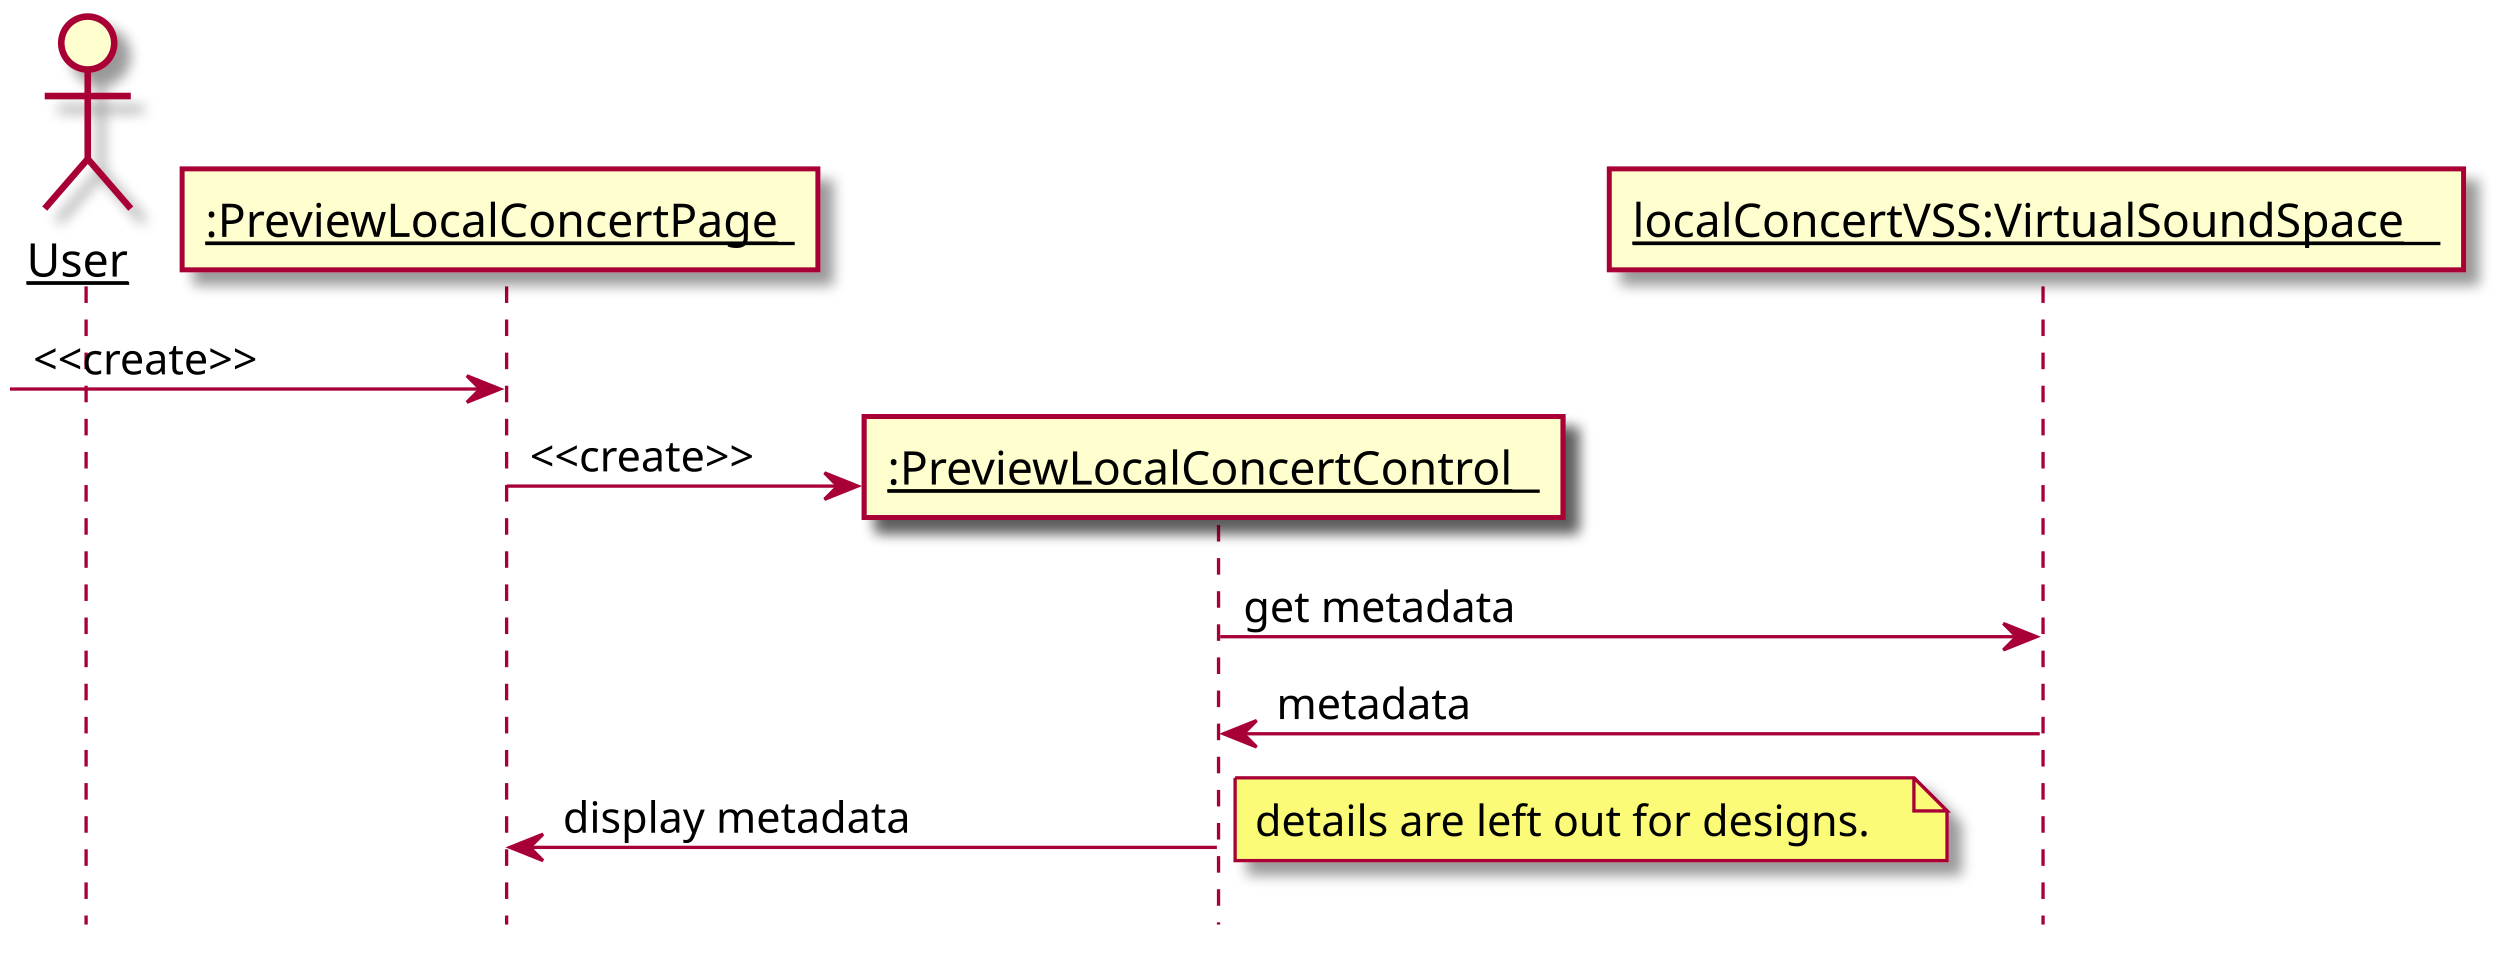
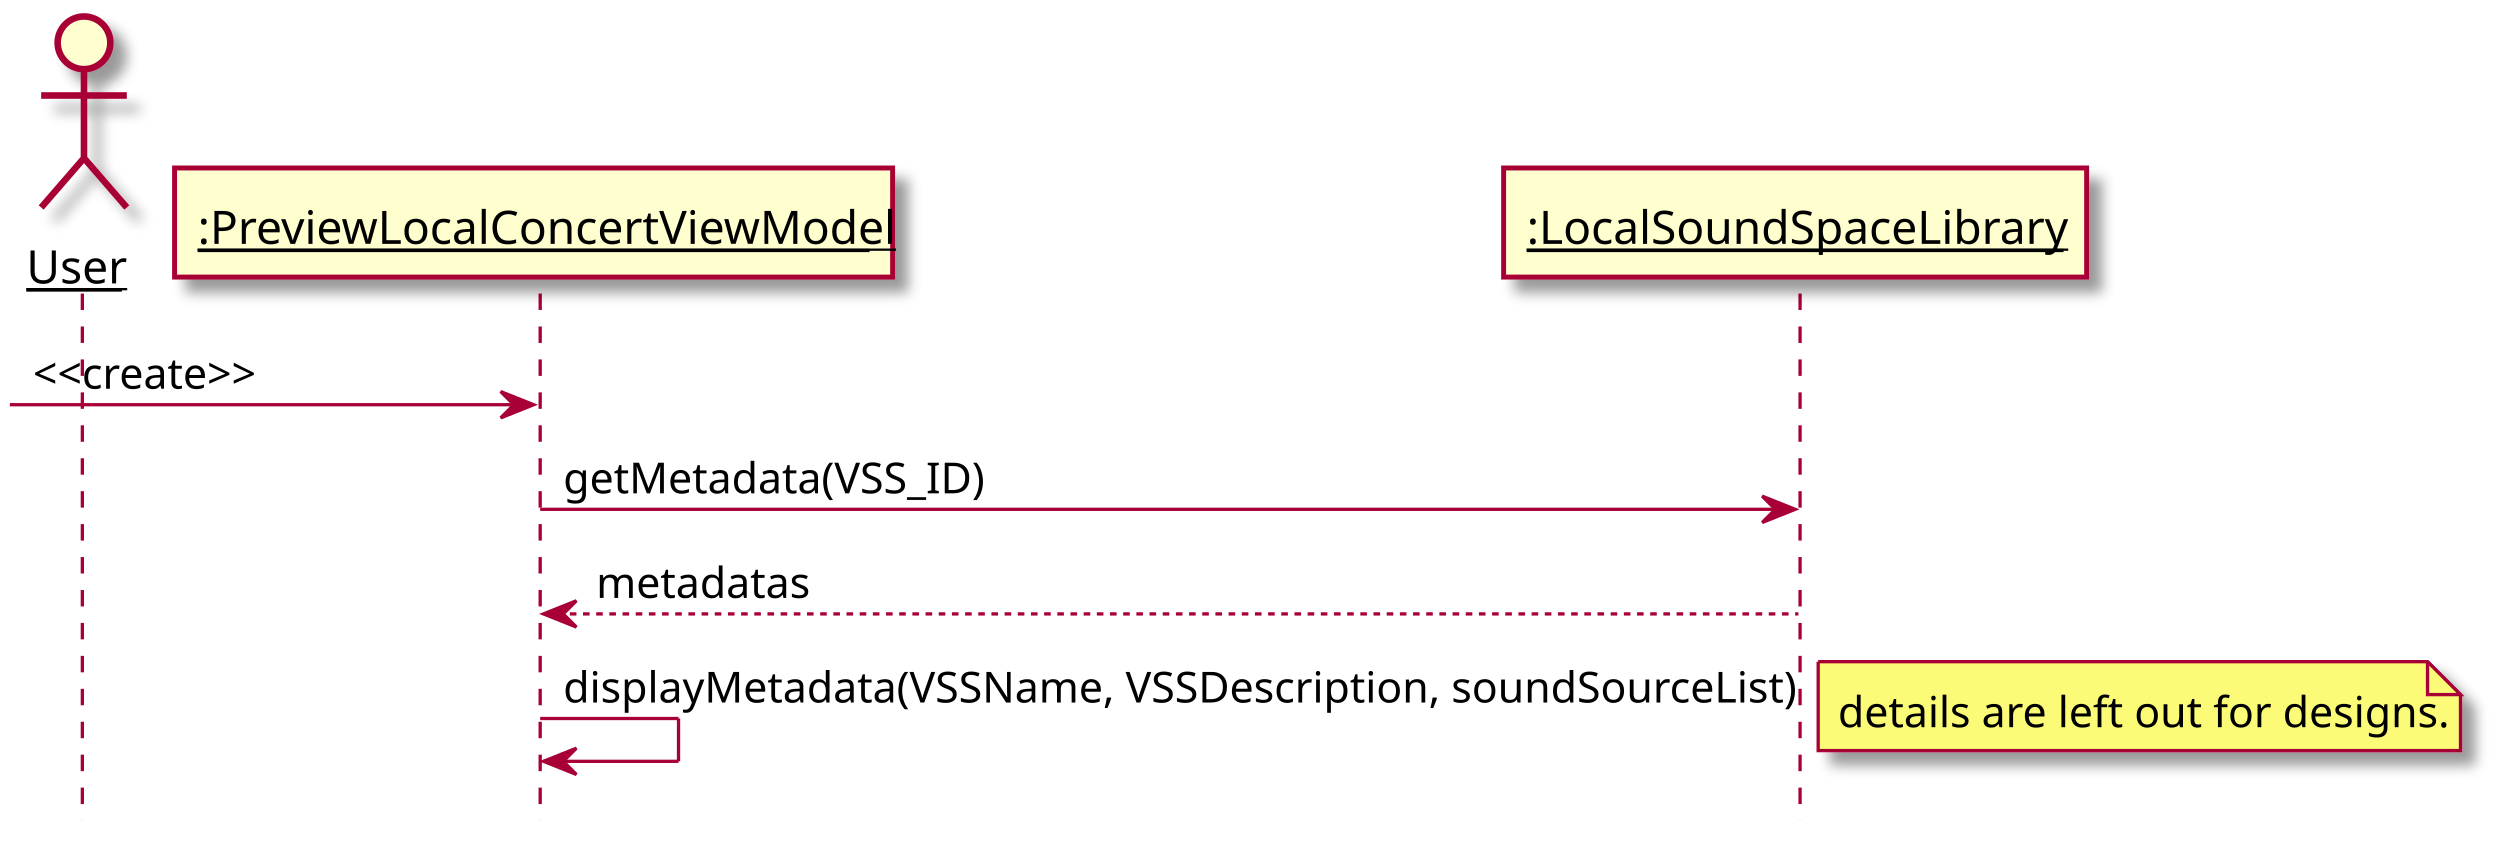
- <svg xmlns="http://www.w3.org/2000/svg" contentScriptType="application/ecmascript" contentStyleType="text/css" height="291px" preserveAspectRatio="none" style="width:755px;height:291px;" version="1.1" viewBox="0 0 755 291" width="755px" zoomAndPan="magnify">
+ <svg xmlns="http://www.w3.org/2000/svg" contentScriptType="application/ecmascript" contentStyleType="text/css" height="261px" preserveAspectRatio="none" style="width:759px;height:261px;" version="1.1" viewBox="0 0 759 261" width="759px" zoomAndPan="magnify">
  <defs>
-     <filter height="300%" id="fbi3v1v7rjy35" width="300%" x="-1" y="-1">
+     <filter height="300%" id="fw6qruoft948i" width="300%" x="-1" y="-1">
      <feGaussianBlur result="blurOut" stdDeviation="2.0" />
      <feColorMatrix in="blurOut" result="blurOut2" type="matrix" values="0 0 0 0 0 0 0 0 0 0 0 0 0 0 0 0 0 0 .4 0" />
      <feOffset dx="4.0" dy="4.0" in="blurOut2" result="blurOut3" />
      <feBlend in="SourceGraphic" in2="blurOut3" mode="normal" />
    </filter>
  </defs>
  <g>
-     <rect fill="#FEFECE" filter="url(#fbi3v1v7rjy35)" height="30.488" style="stroke: #A80036; stroke-width: 1.5;" width="211" x="261" y="125.799" />
-     <text fill="#000000" font-family="sans-serif" font-size="14" lengthAdjust="spacingAndGlyphs" text-decoration="underline" textLength="197" x="268" y="146.334">:PreviewLocalConcertControl</text>
-     <line style="stroke: #000000; stroke-width: 1.0;" x1="268" x2="465" y1="148.334" y2="148.334" />
-     <line style="stroke: #A80036; stroke-width: 1.0; stroke-dasharray: 5.0,5.0;" x1="26" x2="26" y1="86.488" y2="279.219" />
-     <line style="stroke: #A80036; stroke-width: 1.0; stroke-dasharray: 5.0,5.0;" x1="153" x2="153" y1="86.488" y2="279.219" />
-     <line style="stroke: #A80036; stroke-width: 1.0; stroke-dasharray: 5.0,5.0;" x1="368" x2="368" y1="158.543" y2="279.219" />
-     <line style="stroke: #A80036; stroke-width: 1.0; stroke-dasharray: 5.0,5.0;" x1="617" x2="617" y1="86.488" y2="279.219" />
-     <text fill="#000000" font-family="sans-serif" font-size="14" lengthAdjust="spacingAndGlyphs" text-decoration="underline" textLength="31" x="8" y="83.535">User</text>
-     <line style="stroke: #000000; stroke-width: 1.0;" x1="8" x2="39" y1="85.535" y2="85.535" />
-     <ellipse cx="26.5" cy="13" fill="#FEFECE" filter="url(#fbi3v1v7rjy35)" rx="8" ry="8" style="stroke: #A80036; stroke-width: 2.0;" />
-     <path d="M26.5,21 L26.5,48 M13.5,29 L39.5,29 M26.5,48 L13.5,63 M26.5,48 L39.5,63 " fill="none" filter="url(#fbi3v1v7rjy35)" style="stroke: #A80036; stroke-width: 2.0;" />
-     <rect fill="#FEFECE" filter="url(#fbi3v1v7rjy35)" height="30.488" style="stroke: #A80036; stroke-width: 1.5;" width="192" x="55" y="51" />
-     <text fill="#000000" font-family="sans-serif" font-size="14" lengthAdjust="spacingAndGlyphs" text-decoration="underline" textLength="178" x="62" y="71.535">:PreviewLocalConcertPage</text>
-     <line style="stroke: #000000; stroke-width: 1.0;" x1="62" x2="240" y1="73.535" y2="73.535" />
-     <rect fill="#FEFECE" filter="url(#fbi3v1v7rjy35)" height="30.488" style="stroke: #A80036; stroke-width: 1.5;" width="258" x="486" y="51" />
-     <text fill="#000000" font-family="sans-serif" font-size="14" lengthAdjust="spacingAndGlyphs" text-decoration="underline" textLength="244" x="493" y="71.535">localConcertVSS:VirtualSoundSpace</text>
-     <line style="stroke: #000000; stroke-width: 1.0;" x1="493" x2="737" y1="73.535" y2="73.535" />
-     <polygon fill="#A80036" points="141,113.488,151,117.488,141,121.488,145,117.488" style="stroke: #A80036; stroke-width: 1.0;" />
-     <line style="stroke: #A80036; stroke-width: 1.0;" x1="3" x2="147" y1="117.488" y2="117.488" />
-     <text fill="#000000" font-family="sans-serif" font-size="13" lengthAdjust="spacingAndGlyphs" textLength="78" x="10" y="113.057">&lt;&lt;create&gt;&gt;</text>
-     <polygon fill="#A80036" points="249,142.799,259,146.799,249,150.799,253,146.799" style="stroke: #A80036; stroke-width: 1.0;" />
-     <line style="stroke: #A80036; stroke-width: 1.0;" x1="153" x2="255" y1="146.799" y2="146.799" />
-     <text fill="#000000" font-family="sans-serif" font-size="13" lengthAdjust="spacingAndGlyphs" textLength="78" x="160" y="142.367">&lt;&lt;create&gt;&gt;</text>
-     <rect fill="#FEFECE" filter="url(#fbi3v1v7rjy35)" height="30.488" style="stroke: #A80036; stroke-width: 1.5;" width="211" x="261" y="125.799" />
-     <text fill="#000000" font-family="sans-serif" font-size="14" lengthAdjust="spacingAndGlyphs" text-decoration="underline" textLength="197" x="268" y="146.334">:PreviewLocalConcertControl</text>
-     <line style="stroke: #000000; stroke-width: 1.0;" x1="268" x2="465" y1="148.334" y2="148.334" />
-     <polygon fill="#A80036" points="605,188.287,615,192.287,605,196.287,609,192.287" style="stroke: #A80036; stroke-width: 1.0;" />
-     <line style="stroke: #A80036; stroke-width: 1.0;" x1="368.5" x2="611" y1="192.287" y2="192.287" />
-     <text fill="#000000" font-family="sans-serif" font-size="13" lengthAdjust="spacingAndGlyphs" textLength="82" x="375.5" y="187.856">get metadata</text>
-     <polygon fill="#A80036" points="379.5,217.598,369.5,221.598,379.5,225.598,375.5,221.598" style="stroke: #A80036; stroke-width: 1.0;" />
-     <line style="stroke: #A80036; stroke-width: 1.0;" x1="373.5" x2="616" y1="221.598" y2="221.598" />
-     <text fill="#000000" font-family="sans-serif" font-size="13" lengthAdjust="spacingAndGlyphs" textLength="58" x="385.5" y="217.166">metadata</text>
-     <polygon fill="#A80036" points="164,251.908,154,255.908,164,259.908,160,255.908" style="stroke: #A80036; stroke-width: 1.0;" />
-     <line style="stroke: #A80036; stroke-width: 1.0;" x1="158" x2="367.5" y1="255.908" y2="255.908" />
-     <text fill="#000000" font-family="sans-serif" font-size="13" lengthAdjust="spacingAndGlyphs" textLength="107" x="170" y="251.477">display metadata</text>
-     <path d="M373,234.908 L373,259.908 L588,259.908 L588,244.908 L578,234.908 L373,234.908 " fill="#FBFB77" filter="url(#fbi3v1v7rjy35)" style="stroke: #A80036; stroke-width: 1.0;" />
-     <path d="M578,234.908 L578,244.908 L588,244.908 L578,234.908 " fill="#FBFB77" style="stroke: #A80036; stroke-width: 1.0;" />
-     <text fill="#000000" font-family="sans-serif" font-size="13" lengthAdjust="spacingAndGlyphs" textLength="194" x="379" y="252.477">details are left out for designs.</text>
+     <line style="stroke: #A80036; stroke-width: 1.0; stroke-dasharray: 5.0,5.0;" x1="25" x2="25" y1="89.12" y2="249.138" />
+     <line style="stroke: #A80036; stroke-width: 1.0; stroke-dasharray: 5.0,5.0;" x1="164" x2="164" y1="89.12" y2="249.138" />
+     <line style="stroke: #A80036; stroke-width: 1.0; stroke-dasharray: 5.0,5.0;" x1="546.5" x2="546.5" y1="89.12" y2="249.138" />
+     <text fill="#000000" font-family="sans-serif" font-size="14" lengthAdjust="spacingAndGlyphs" text-decoration="underline" textLength="29" x="8" y="86.044">User</text>
+     <line style="stroke: #000000; stroke-width: 1.0;" x1="8" x2="37" y1="88.044" y2="88.044" />
+     <ellipse cx="25.5" cy="13" fill="#FEFECE" filter="url(#fw6qruoft948i)" rx="8" ry="8" style="stroke: #A80036; stroke-width: 2.0;" />
+     <path d="M25.5,21 L25.5,48 M12.5,29 L38.5,29 M25.5,48 L12.5,63 M25.5,48 L38.5,63 " fill="none" filter="url(#fw6qruoft948i)" style="stroke: #A80036; stroke-width: 2.0;" />
+     <rect fill="#FEFECE" filter="url(#fw6qruoft948i)" height="33.12" style="stroke: #A80036; stroke-width: 1.5;" width="218" x="53" y="51" />
+     <text fill="#000000" font-family="sans-serif" font-size="14" lengthAdjust="spacingAndGlyphs" text-decoration="underline" textLength="204" x="60" y="74.044">:PreviewLocalConcertViewModel</text>
+     <line style="stroke: #000000; stroke-width: 1.0;" x1="60" x2="264" y1="76.044" y2="76.044" />
+     <rect fill="#FEFECE" filter="url(#fw6qruoft948i)" height="33.12" style="stroke: #A80036; stroke-width: 1.5;" width="177" x="456.5" y="51" />
+     <text fill="#000000" font-family="sans-serif" font-size="14" lengthAdjust="spacingAndGlyphs" text-decoration="underline" textLength="163" x="463.5" y="74.044">:LocalSoundSpaceLibrary</text>
+     <line style="stroke: #000000; stroke-width: 1.0;" x1="463.5" x2="626.5" y1="76.044" y2="76.044" />
+     <polygon fill="#A80036" points="152,118.874,162,122.874,152,126.874,156,122.874" style="stroke: #A80036; stroke-width: 1.0;" />
+     <line style="stroke: #A80036; stroke-width: 1.0;" x1="3" x2="158" y1="122.874" y2="122.874" />
+     <text fill="#000000" font-family="sans-serif" font-size="13" lengthAdjust="spacingAndGlyphs" textLength="68" x="10" y="118.018">&lt;&lt;create&gt;&gt;</text>
+     <polygon fill="#A80036" points="535,150.629,545,154.629,535,158.629,539,154.629" style="stroke: #A80036; stroke-width: 1.0;" />
+     <line style="stroke: #A80036; stroke-width: 1.0;" x1="164" x2="541" y1="154.629" y2="154.629" />
+     <text fill="#000000" font-family="sans-serif" font-size="13" lengthAdjust="spacingAndGlyphs" textLength="126" x="171" y="149.773">getMetadata(VSS_ID)</text>
+     <polygon fill="#A80036" points="175,182.383,165,186.383,175,190.383,171,186.383" style="stroke: #A80036; stroke-width: 1.0;" />
+     <line style="stroke: #A80036; stroke-width: 1.0; stroke-dasharray: 2.0,2.0;" x1="169" x2="546" y1="186.383" y2="186.383" />
+     <text fill="#000000" font-family="sans-serif" font-size="13" lengthAdjust="spacingAndGlyphs" textLength="61" x="181" y="181.527">metadatas</text>
+     <line style="stroke: #A80036; stroke-width: 1.0;" x1="164" x2="206" y1="218.138" y2="218.138" />
+     <line style="stroke: #A80036; stroke-width: 1.0;" x1="206" x2="206" y1="218.138" y2="231.138" />
+     <line style="stroke: #A80036; stroke-width: 1.0;" x1="165" x2="206" y1="231.138" y2="231.138" />
+     <polygon fill="#A80036" points="175,227.138,165,231.138,175,235.138,171,231.138" style="stroke: #A80036; stroke-width: 1.0;" />
+     <text fill="#000000" font-family="sans-serif" font-size="13" lengthAdjust="spacingAndGlyphs" textLength="369" x="171" y="213.281">displayMetadata(VSSName, VSSDescription, soundSourceList)</text>
+     <path d="M552,200.883 L552,227.883 L747,227.883 L747,210.883 L737,200.883 L552,200.883 " fill="#FBFB77" filter="url(#fw6qruoft948i)" style="stroke: #A80036; stroke-width: 1.0;" />
+     <path d="M737,200.883 L737,210.883 L747,210.883 L737,200.883 " fill="#FBFB77" style="stroke: #A80036; stroke-width: 1.0;" />
+     <text fill="#000000" font-family="sans-serif" font-size="13" lengthAdjust="spacingAndGlyphs" textLength="174" x="558" y="220.781">details are left out for designs.</text>
  </g>
</svg>
